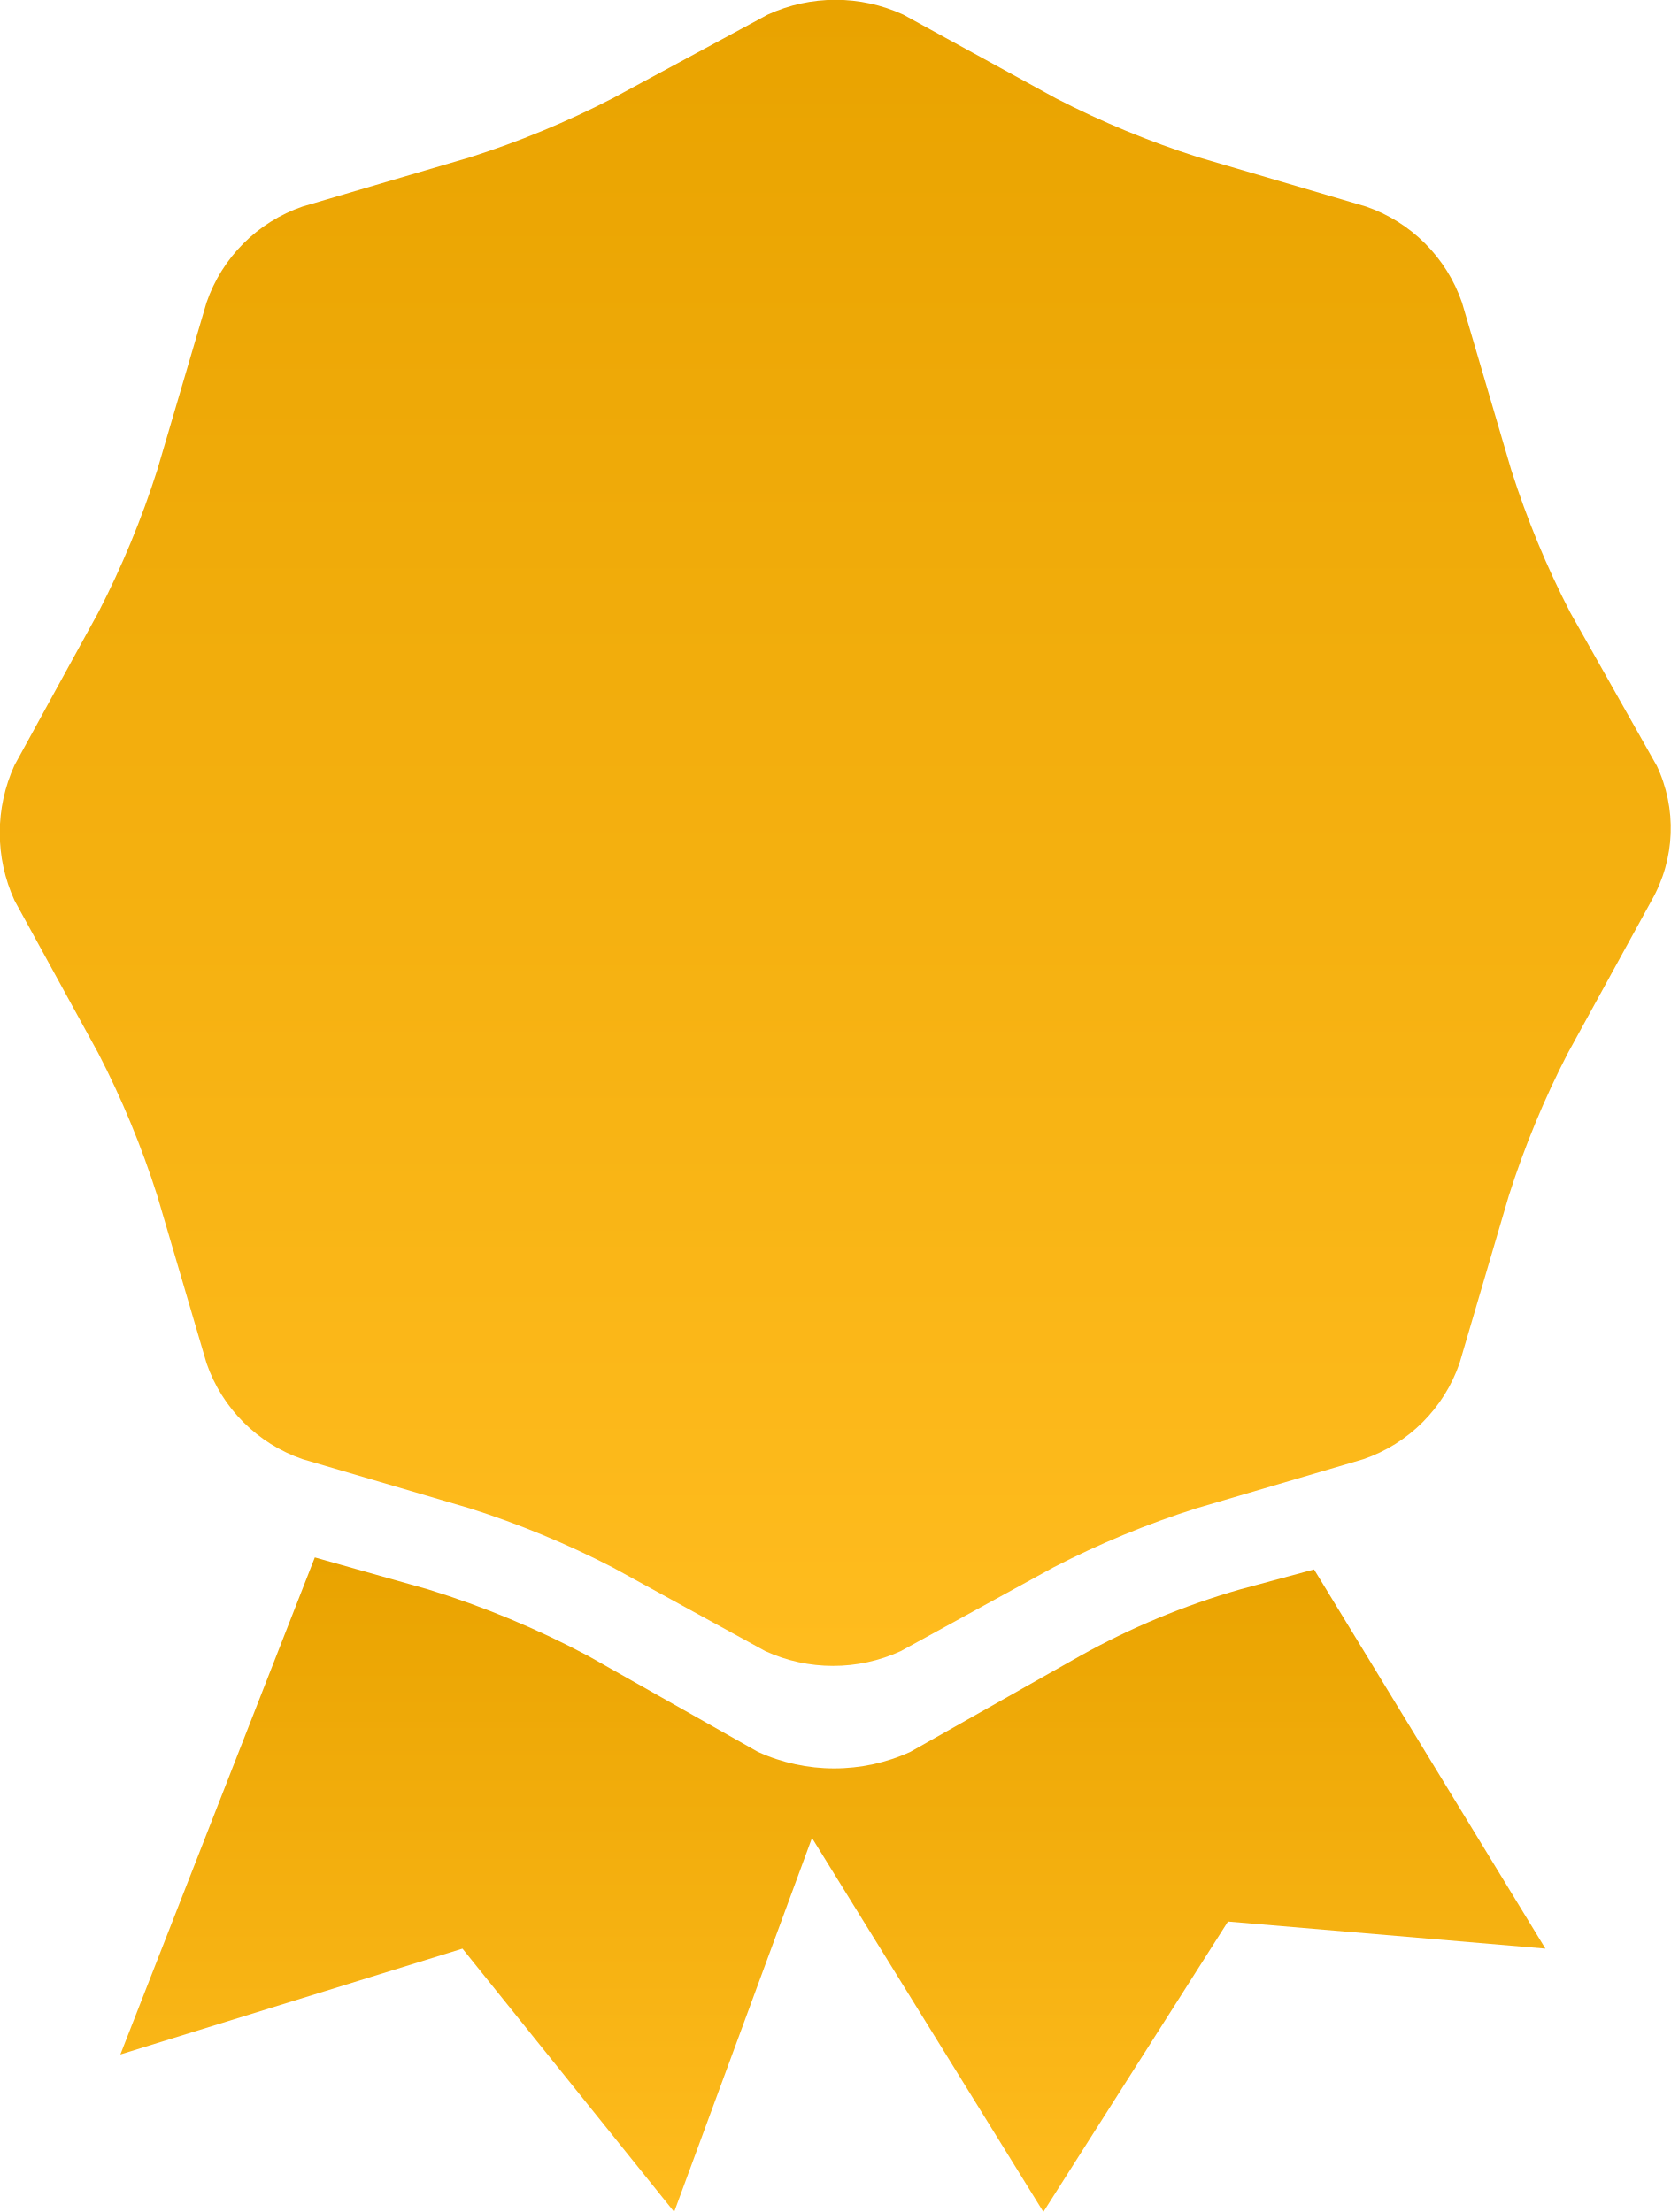
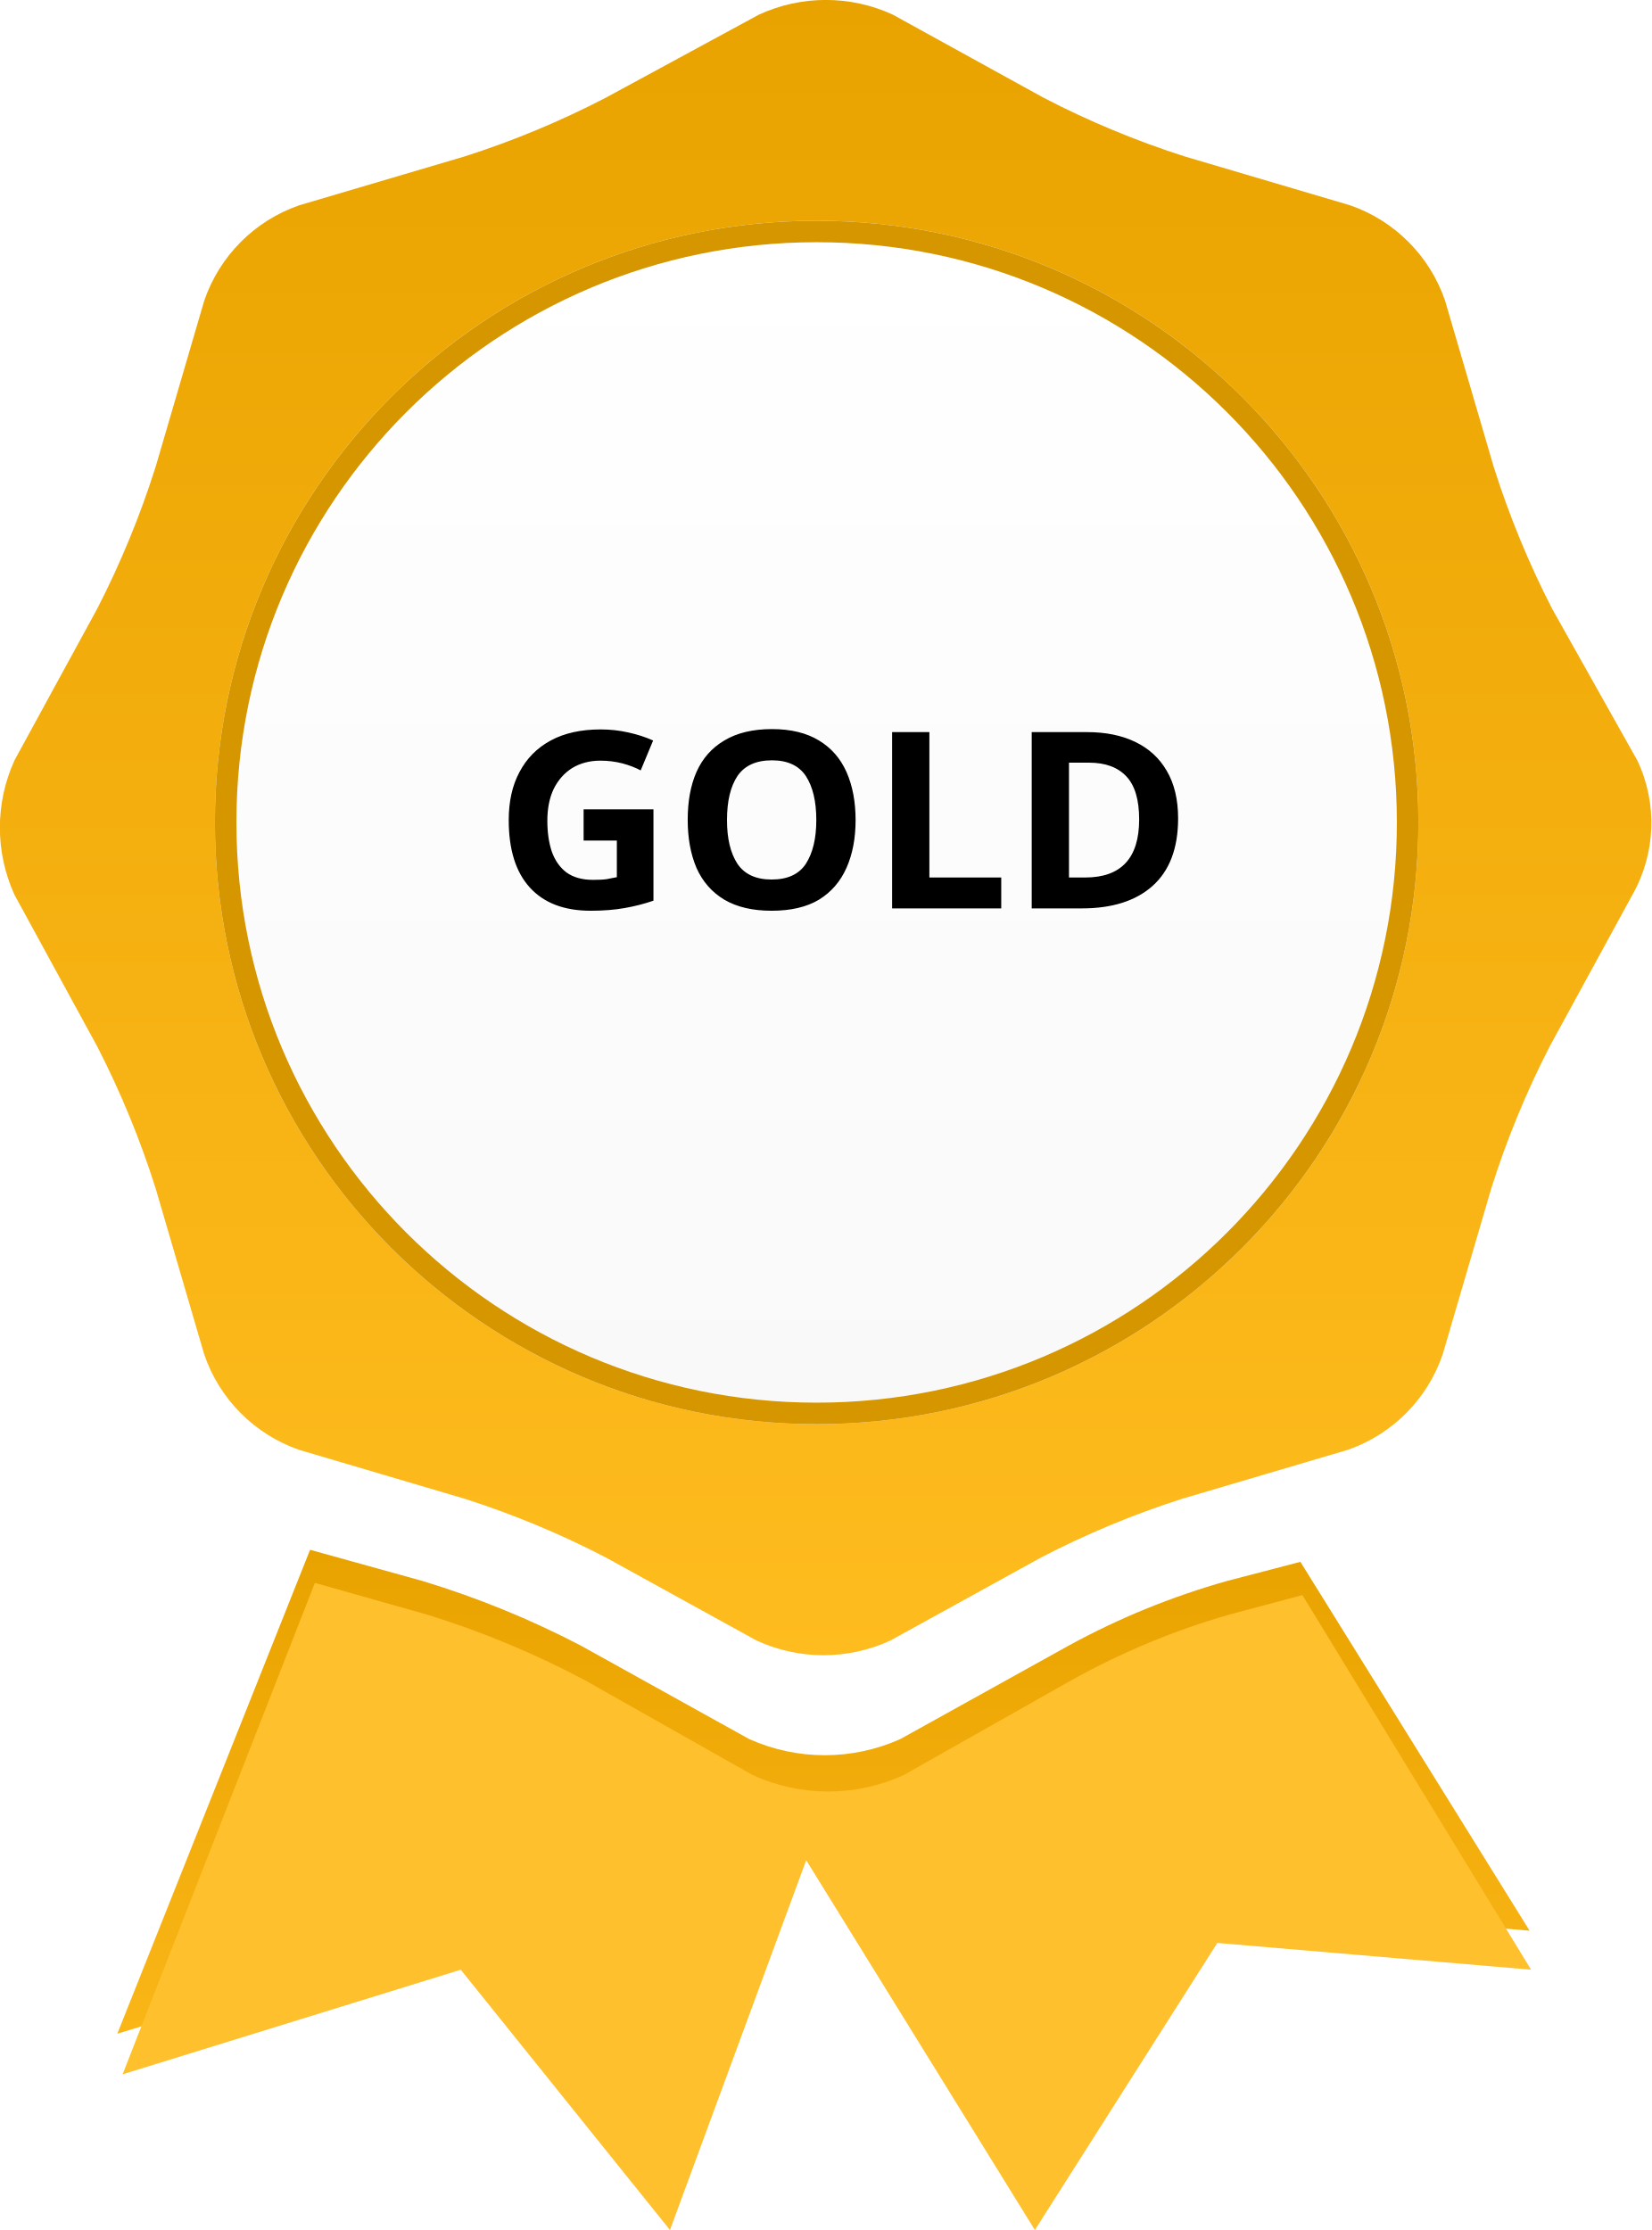
- <svg xmlns="http://www.w3.org/2000/svg" width="18.498" height="24.5" viewBox="0 0 18.498 24.5">
+ <svg xmlns="http://www.w3.org/2000/svg" width="76.84" height="103.77" viewBox="0 0 76.84 103.77">
  <defs>
    <linearGradient id="linear-gradient" x1="0.5" x2="0.5" y2="1" gradientUnits="objectBoundingBox">
      <stop offset="0" stop-color="#e9a300" />
      <stop offset="1" stop-color="#ffbc1e" />
    </linearGradient>
+     <linearGradient id="linear-gradient-3" x1="0.5" x2="0.5" y2="1" gradientUnits="objectBoundingBox">
+       <stop offset="0" stop-color="#fff" />
+       <stop offset="1" stop-color="#f9f9f9" />
+     </linearGradient>
  </defs>
-   <g id="Gold" transform="translate(1208.366 22400)">
-     <path id="Path_6128" data-name="Path 6128" d="M200,383.393a8.383,8.383,0,0,0-1.771.736l-1.88,1.063a2.032,2.032,0,0,1-1.69,0l-1.88-1.063a10.122,10.122,0,0,0-1.771-.736l-1.254-.354-2.153,5.505,3.788-1.172,2.344,2.916,1.526-4.142,2.562,4.142,2.044-3.216,3.515.3-2.562-4.2Z" transform="translate(-1394.634 -22765.789)" fill-rule="evenodd" fill="url(#linear-gradient)" />
-     <path id="Path_6129" data-name="Path 6129" d="M178.506,37.039l-.954-1.69a10.134,10.134,0,0,1-.654-1.581l-.545-1.853a1.715,1.715,0,0,0-1.063-1.063l-1.853-.545a10.14,10.14,0,0,1-1.581-.654l-1.69-.927a1.8,1.8,0,0,0-1.5,0l-1.717.927a10.134,10.134,0,0,1-1.581.654l-1.853.545a1.715,1.715,0,0,0-1.063,1.063l-.545,1.853a10.147,10.147,0,0,1-.654,1.581l-.927,1.69a1.8,1.8,0,0,0,0,1.5l.927,1.69a10.133,10.133,0,0,1,.654,1.581l.545,1.853a1.715,1.715,0,0,0,1.063,1.063l1.853.545a10.146,10.146,0,0,1,1.581.654l1.69.927a1.8,1.8,0,0,0,1.5,0l1.69-.927a10.135,10.135,0,0,1,1.581-.654l1.853-.545a1.715,1.715,0,0,0,1.063-1.063l.545-1.853a10.145,10.145,0,0,1,.654-1.581l.927-1.69a1.619,1.619,0,0,0,.055-1.5Z" transform="translate(-1368.531 -22428.564)" fill="url(#linear-gradient)" />
+   <g id="Gold" transform="translate(-1139.839 -319)">
+     <g id="Group_12680" data-name="Group 12680" transform="translate(2348.205 22719.004)">
+       <path id="Path_6128" data-name="Path 6128" d="M239.247,384.488a35.257,35.257,0,0,0-7.377,3.01l-7.832,4.348a8.6,8.6,0,0,1-7.037,0l-7.832-4.348a42.581,42.581,0,0,0-7.377-3.01l-5.222-1.449L187.6,405.557l15.777-4.793,9.761,11.928,6.356-16.945,10.67,16.945,8.513-13.154,14.641,1.226L242.652,383.6Z" transform="translate(-1390.507 -22710.926)" fill-rule="evenodd" fill="url(#linear-gradient)" />
+       <path id="Path_6129" data-name="Path 6129" d="M236.352,63.946l-3.962-7.054a42.427,42.427,0,0,1-2.717-6.6l-2.264-7.736a7.143,7.143,0,0,0-4.415-4.437l-7.7-2.275a42,42,0,0,1-6.567-2.731l-7.019-3.868a7.44,7.44,0,0,0-6.227,0l-7.131,3.868a41.98,41.98,0,0,1-6.566,2.731l-7.7,2.275a7.144,7.144,0,0,0-4.415,4.437l-2.264,7.736a42.482,42.482,0,0,1-2.717,6.6l-3.849,7.054a7.545,7.545,0,0,0,0,6.258l3.849,7.054a42.423,42.423,0,0,1,2.717,6.6l2.264,7.736a7.144,7.144,0,0,0,4.415,4.437l7.7,2.275a42.029,42.029,0,0,1,6.566,2.731l7.019,3.868a7.44,7.44,0,0,0,6.227,0l7.019-3.868a41.986,41.986,0,0,1,6.566-2.731l7.7-2.275a7.143,7.143,0,0,0,4.415-4.437l2.264-7.736a42.477,42.477,0,0,1,2.717-6.6l3.849-7.054a6.787,6.787,0,0,0,.227-6.258Z" transform="translate(-1368.531 -22428.568)" fill="url(#linear-gradient)" />
+     </g>
+     <g id="Group_12685" data-name="Group 12685">
+       <g id="Ellipse_1626" data-name="Ellipse 1626" transform="translate(1149.84 329.271)" stroke="#d69600" stroke-width="1" fill="url(#linear-gradient-3)">
+         <circle cx="28" cy="28" r="28" stroke="none" />
+         <circle cx="28" cy="28" r="27.5" fill="none" />
+       </g>
+       <text id="Name" transform="translate(1177.84 361.271)" font-size="11.5" font-family="Figtree-Bold, Figtree" font-weight="700">
+         <tspan x="-15" y="0">GOLD</tspan>
+       </text>
+       <path id="Path_6130" data-name="Path 6130" d="M239.111,384.511a34.826,34.826,0,0,0-7.358,3.057l-7.811,4.415a8.442,8.442,0,0,1-7.018,0l-7.811-4.415a42.062,42.062,0,0,0-7.358-3.057l-5.208-1.472L187.6,405.906l15.735-4.867,9.736,12.112,6.339-17.207,10.641,17.207,8.49-13.358,14.6,1.245-10.641-17.433Z" transform="translate(957.944 9.619)" fill="#ffc02d" fill-rule="evenodd" />
+       <path id="Path_6131" data-name="Path 6131" d="M253.148,401.039l-10.641-17.433Z" transform="translate(957.944 7.619)" fill="#999" fill-rule="evenodd" />
+     </g>
  </g>
</svg>
